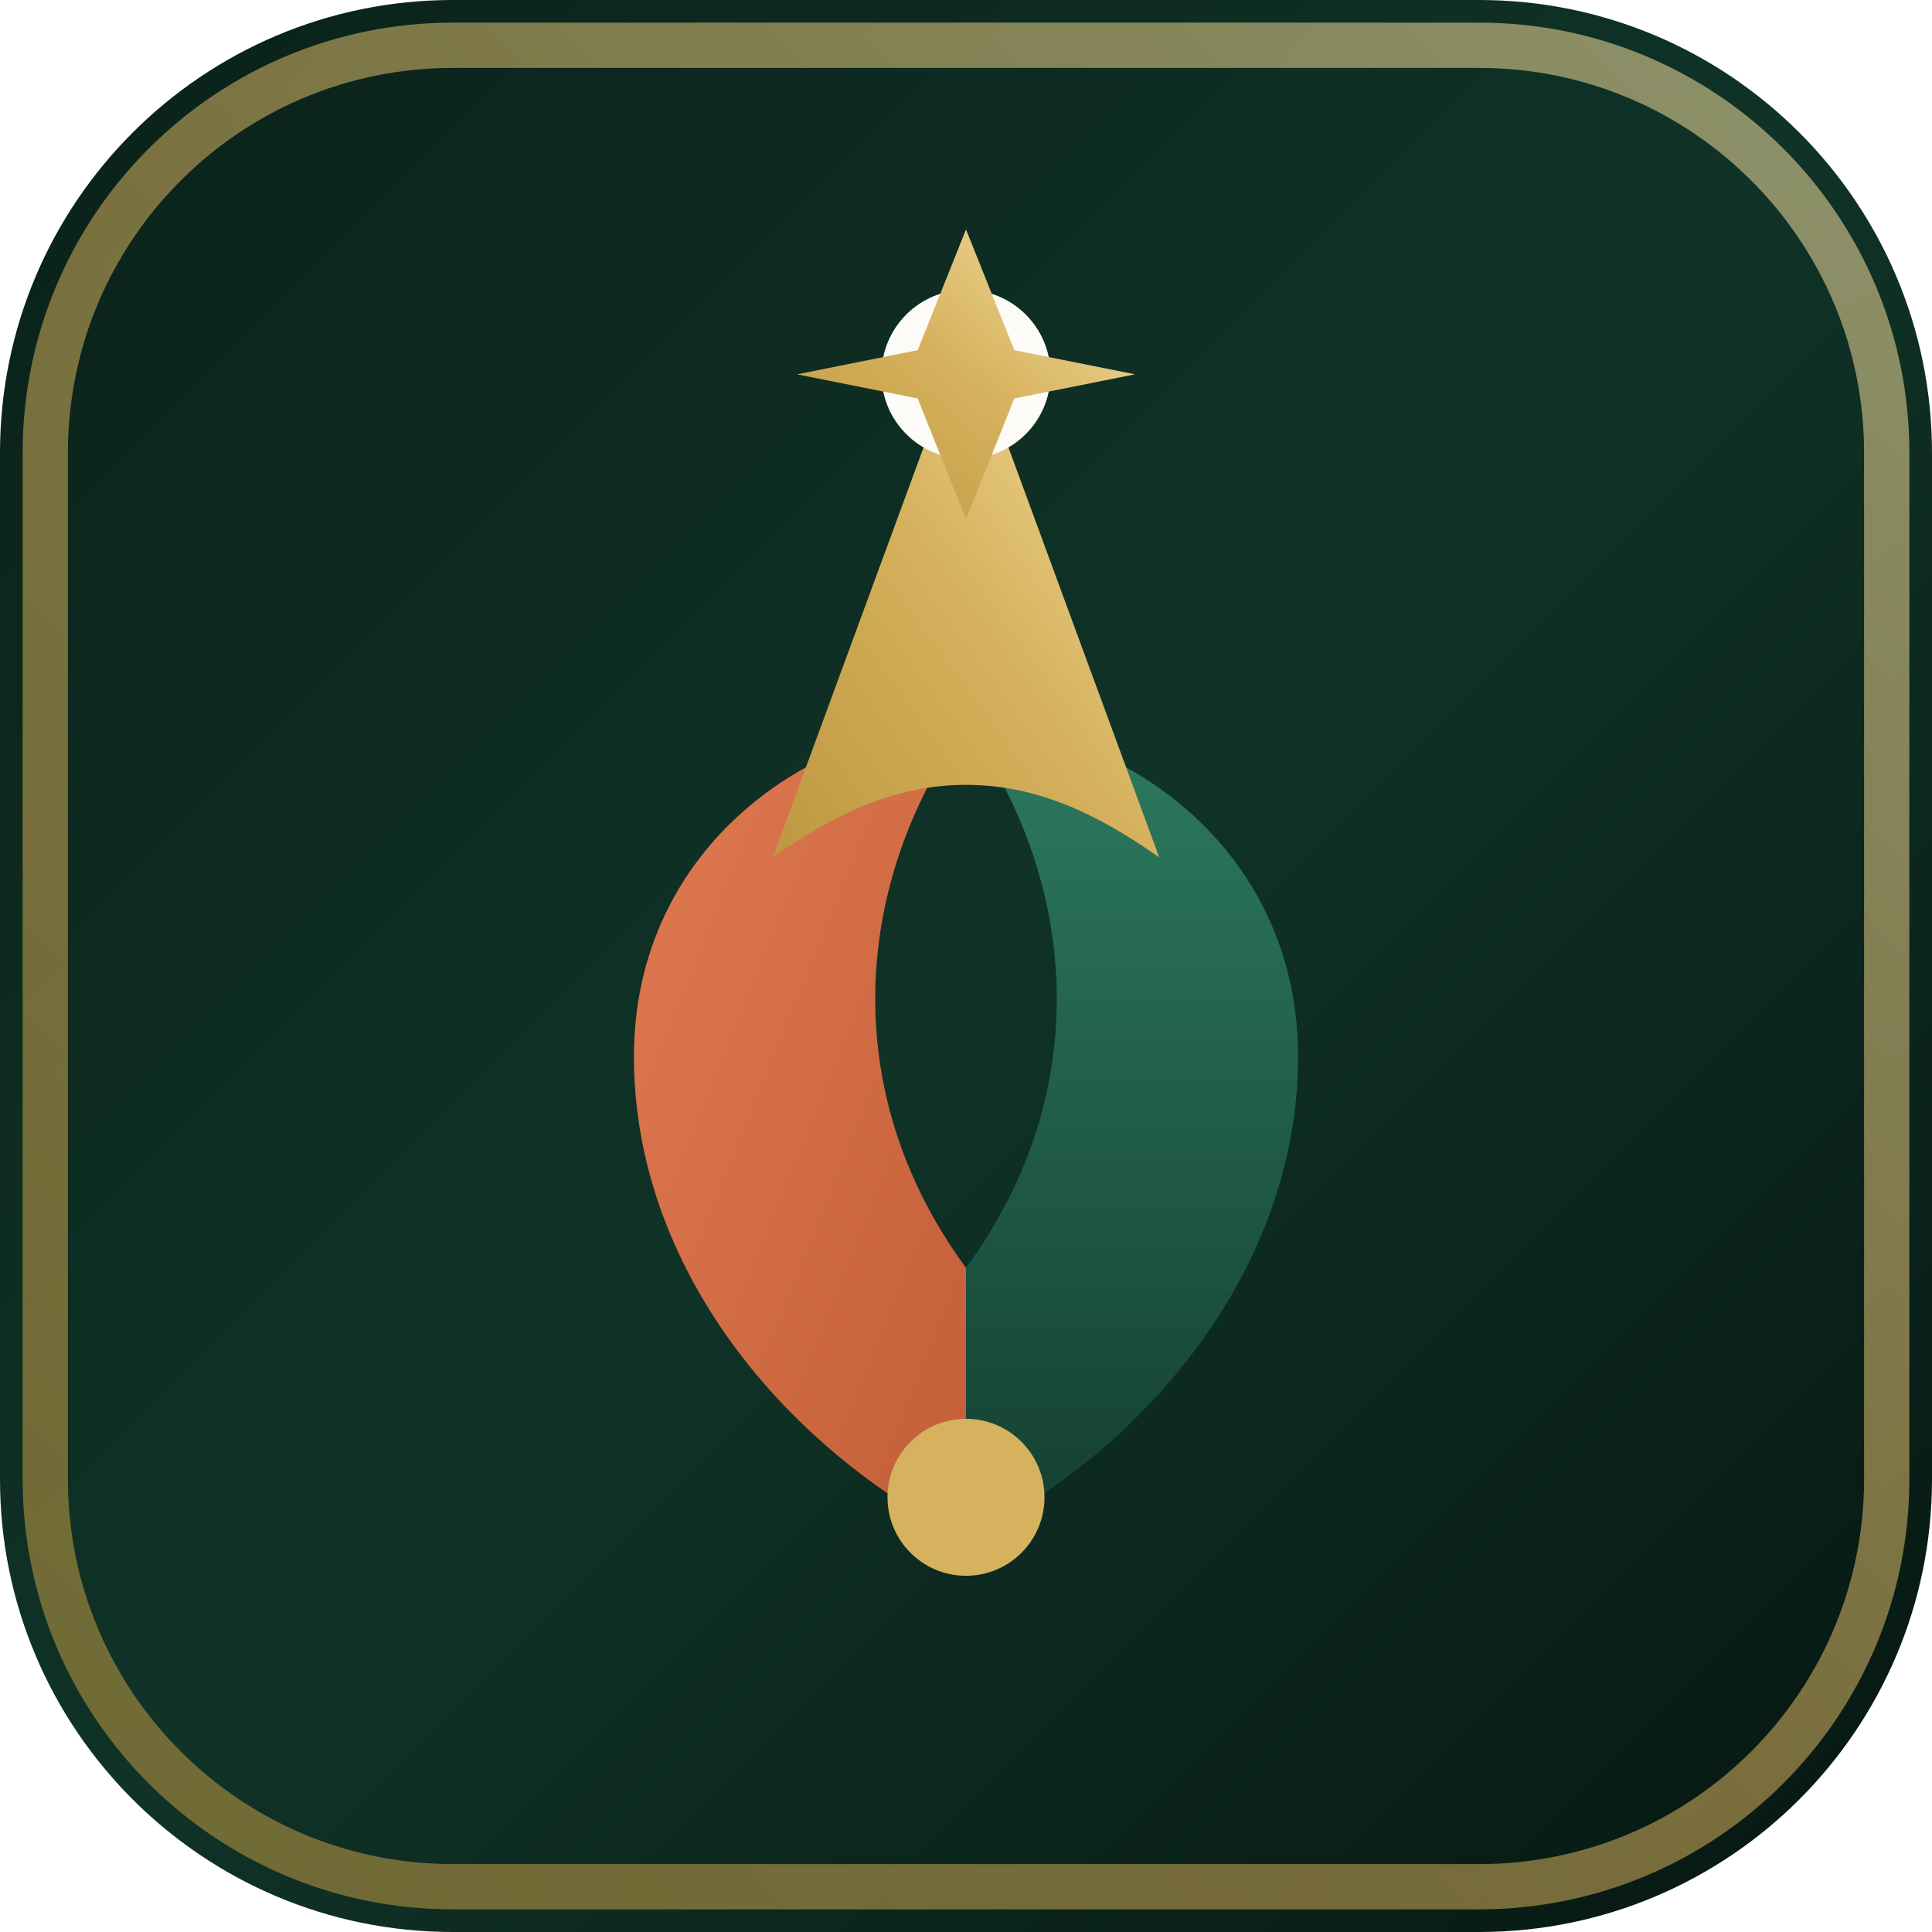
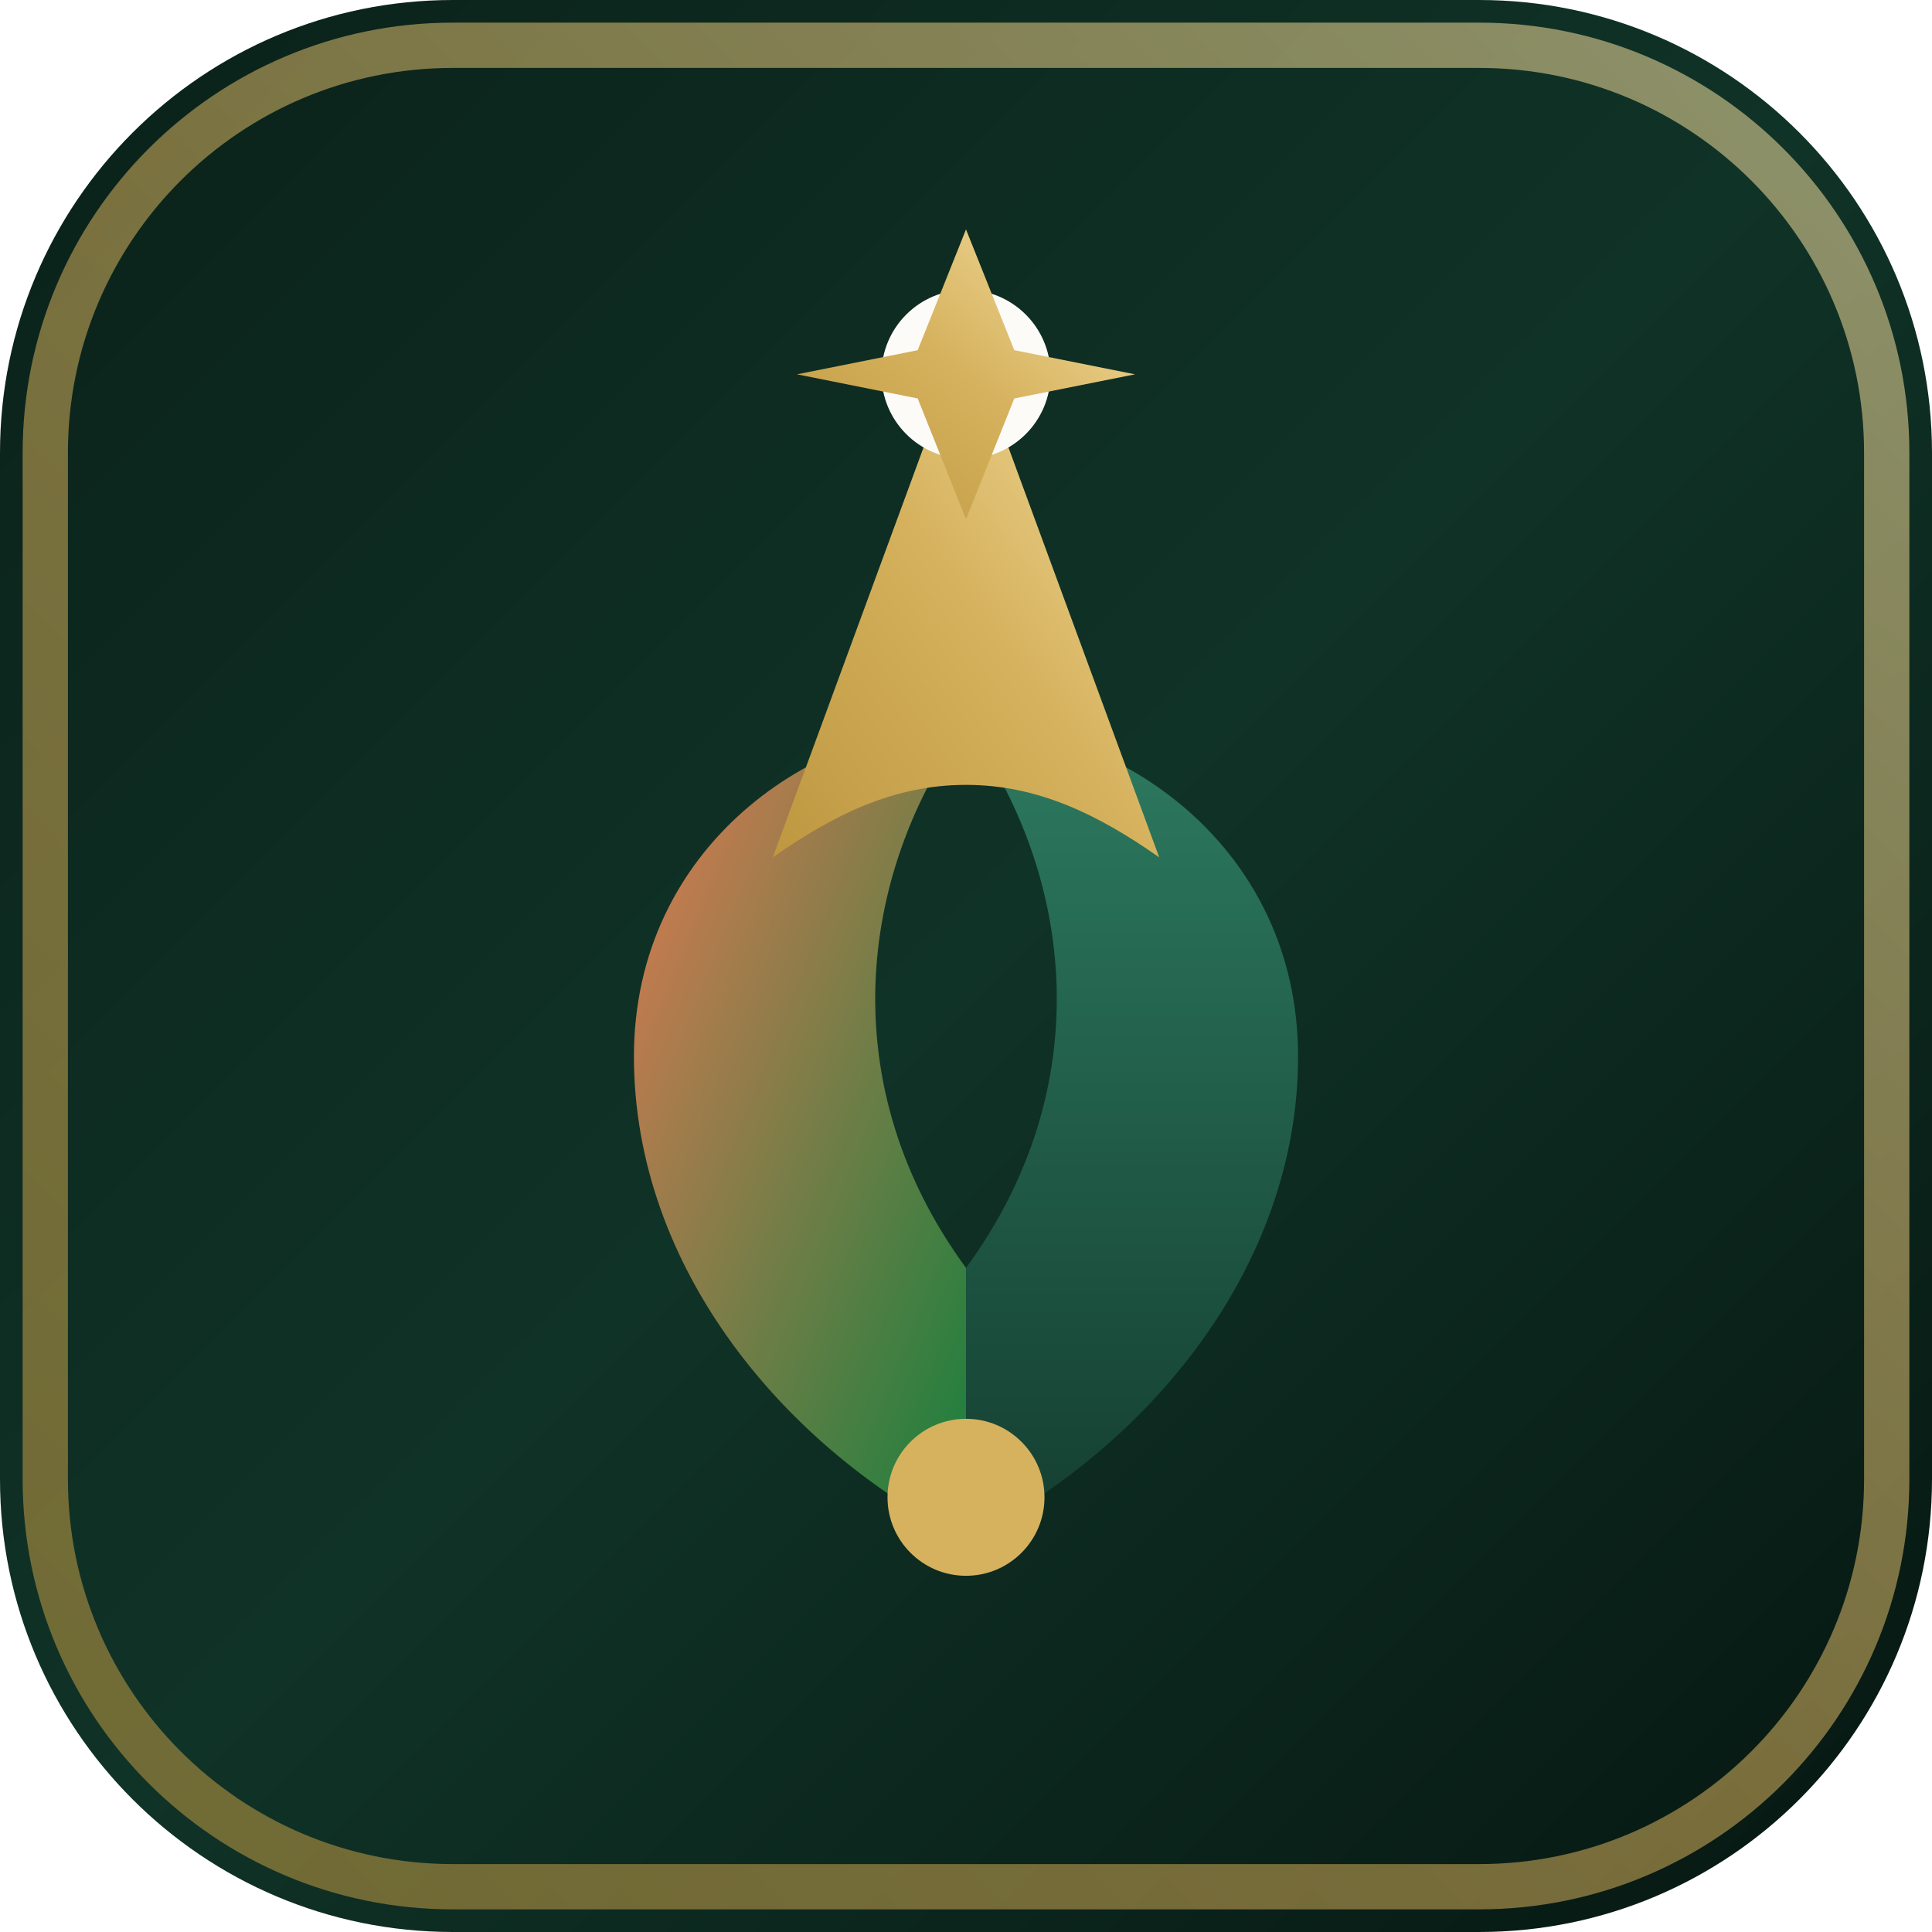
<svg xmlns="http://www.w3.org/2000/svg" viewBox="0 0 32 32" width="32" height="32" fill="none">
  <defs>
    <linearGradient id="bgGrad" x1="0%" y1="0%" x2="100%" y2="100%">
      <stop offset="0%" stop-color="#0a2119" />
      <stop offset="50%" stop-color="#103327" />
      <stop offset="100%" stop-color="#061611" />
    </linearGradient>
    <linearGradient id="goldGrad" x1="0%" y1="100%" x2="100%" y2="0%">
      <stop offset="0%" stop-color="#be9740" />
      <stop offset="50%" stop-color="#d6b25e" />
      <stop offset="100%" stop-color="#f5e1a4" />
    </linearGradient>
    <linearGradient id="terraGrad" x1="0%" y1="0%" x2="100%" y2="100%">
      <stop offset="0%" stop-color="#e07a52" />
-       <stop offset="100%" stop-color="#c25e38" />
+       <stop offset="100%" stop-color="#15803d" />
    </linearGradient>
    <linearGradient id="leafGrad" x1="0%" y1="100%" x2="0%" y2="0%">
      <stop offset="0%" stop-color="#143e30" />
      <stop offset="100%" stop-color="#2d7a60" />
    </linearGradient>
  </defs>
  <rect width="32" height="32" rx="7.5" fill="url(#bgGrad)" />
  <rect x="0.75" y="0.75" width="30.5" height="30.5" rx="6.75" stroke="url(#goldGrad)" stroke-width="0.75" stroke-opacity="0.55" />
  <path d="M16 25.5 C13 24 10.5 21 10.5 17.5 C10.5 14 13.5 12 16 12 C14.2 14.5 13.8 18 16 21 Z" fill="url(#terraGrad)" />
  <path d="M16 25.5 C19 24 21.5 21 21.5 17.5 C21.5 14 18.5 12 16 12 C17.8 14.5 18.2 18 16 21 Z" fill="url(#leafGrad)" />
  <path d="M16 5.5 L19.2 14.2 C18.2 13.5 17.2 13 16 13 C14.8 13 13.8 13.5 12.8 14.2 Z" fill="url(#goldGrad)" />
  <circle cx="16" cy="6.2" r="1.4" fill="#fcfbf8" />
  <polygon points="16,3.8 16.8,5.8 18.8,6.2 16.8,6.6 16,8.6 15.2,6.6 13.2,6.2 15.2,5.8" fill="url(#goldGrad)" />
  <circle cx="16" cy="24.8" r="1.3" fill="#d6b25e" />
</svg>
